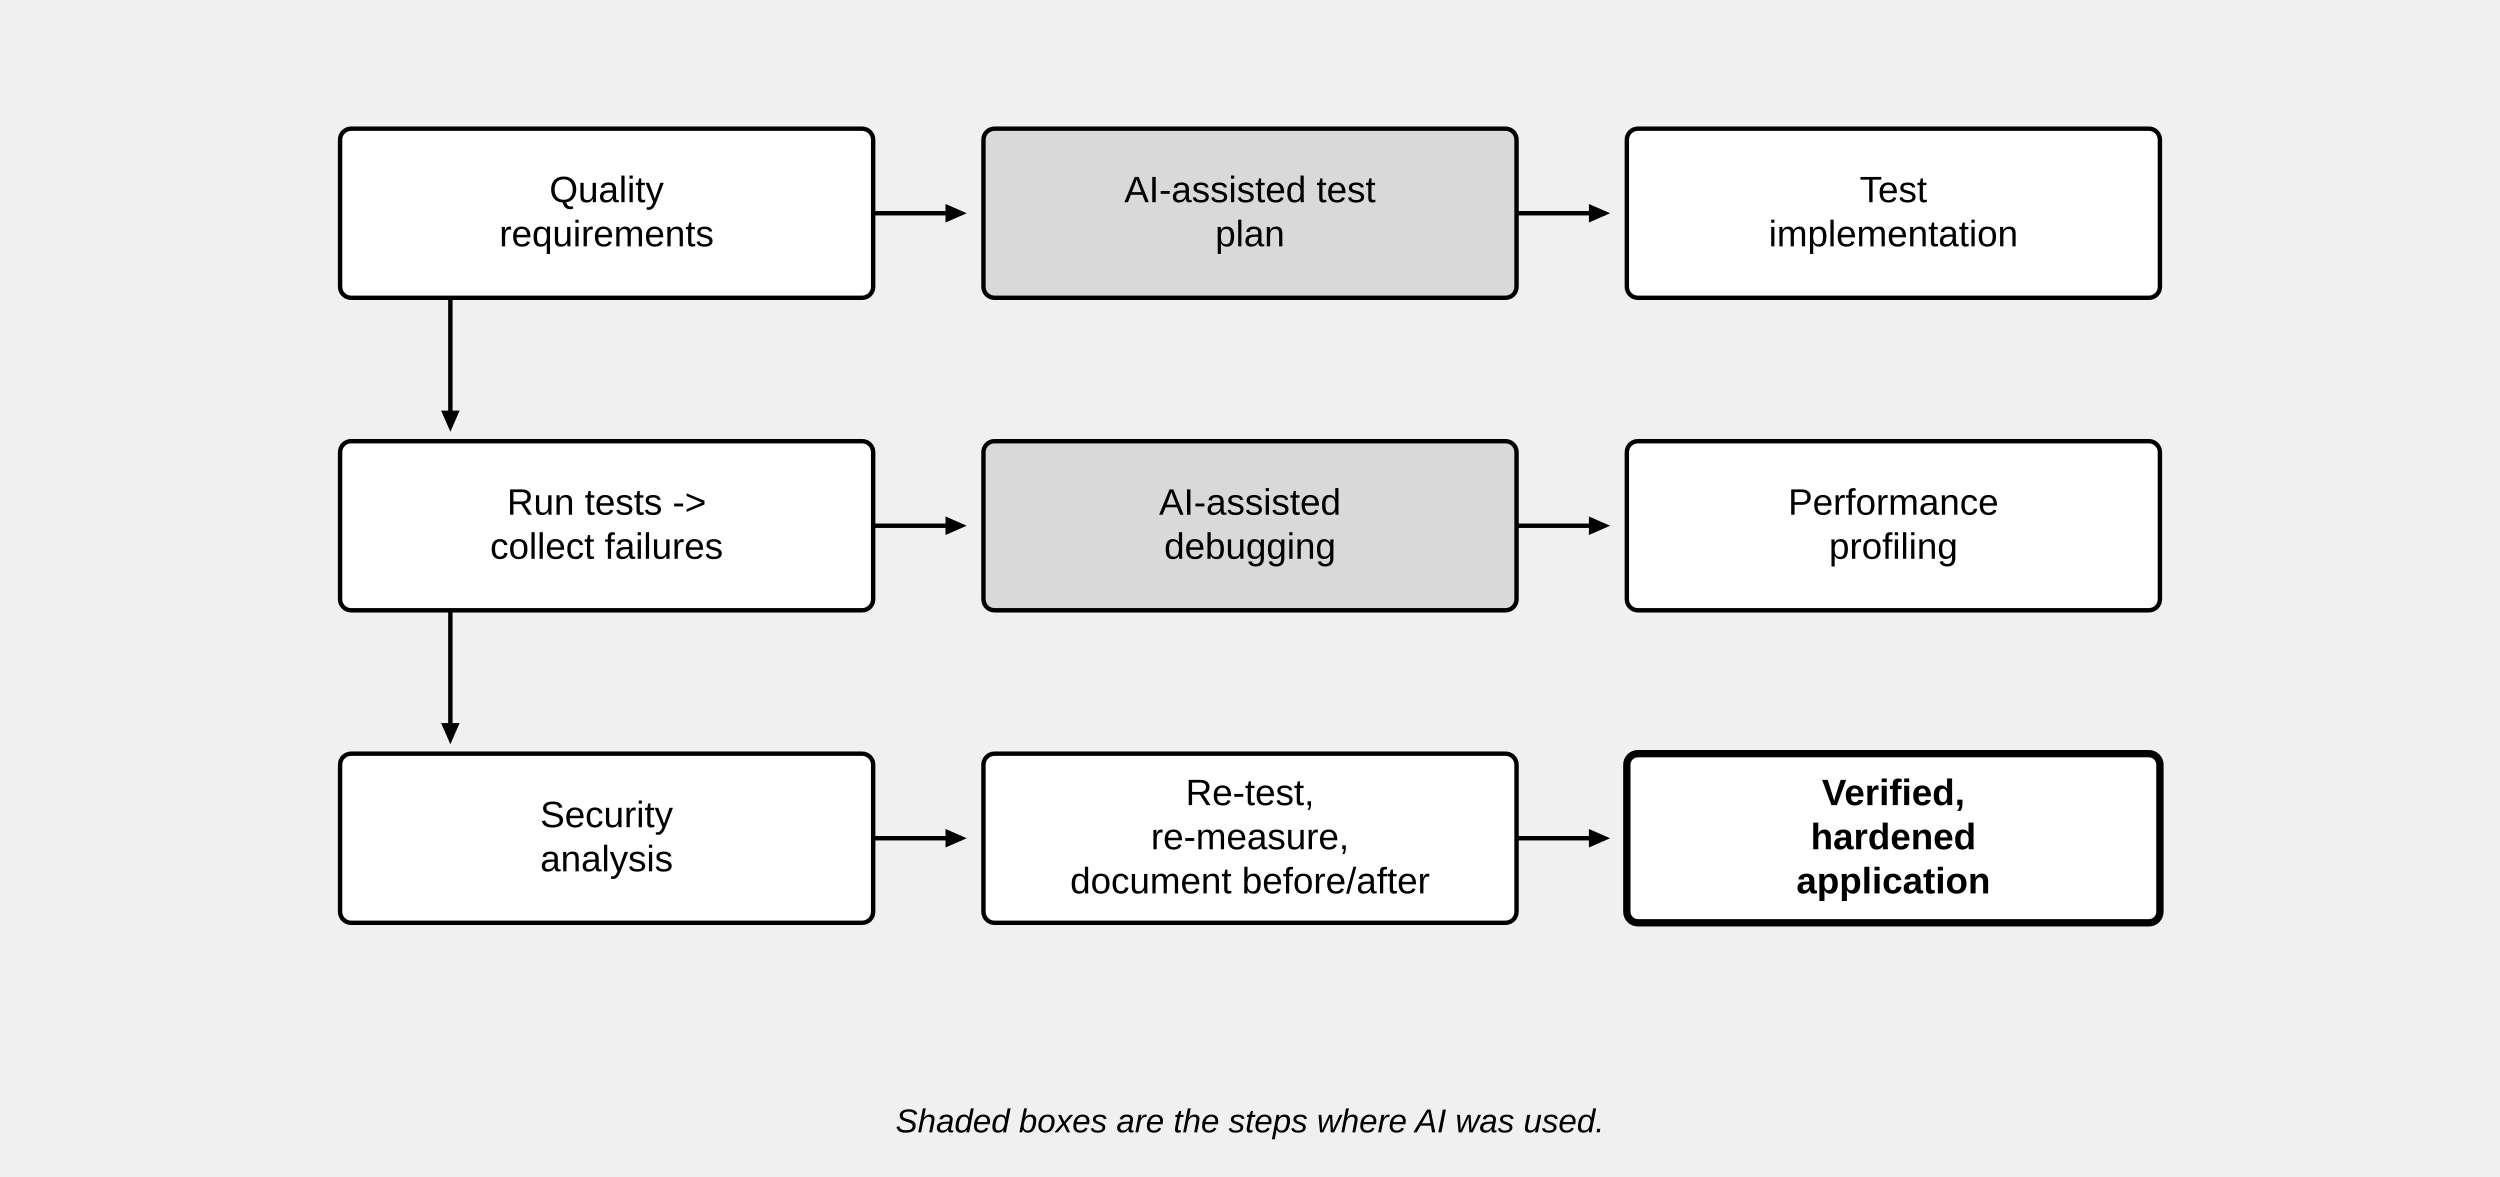
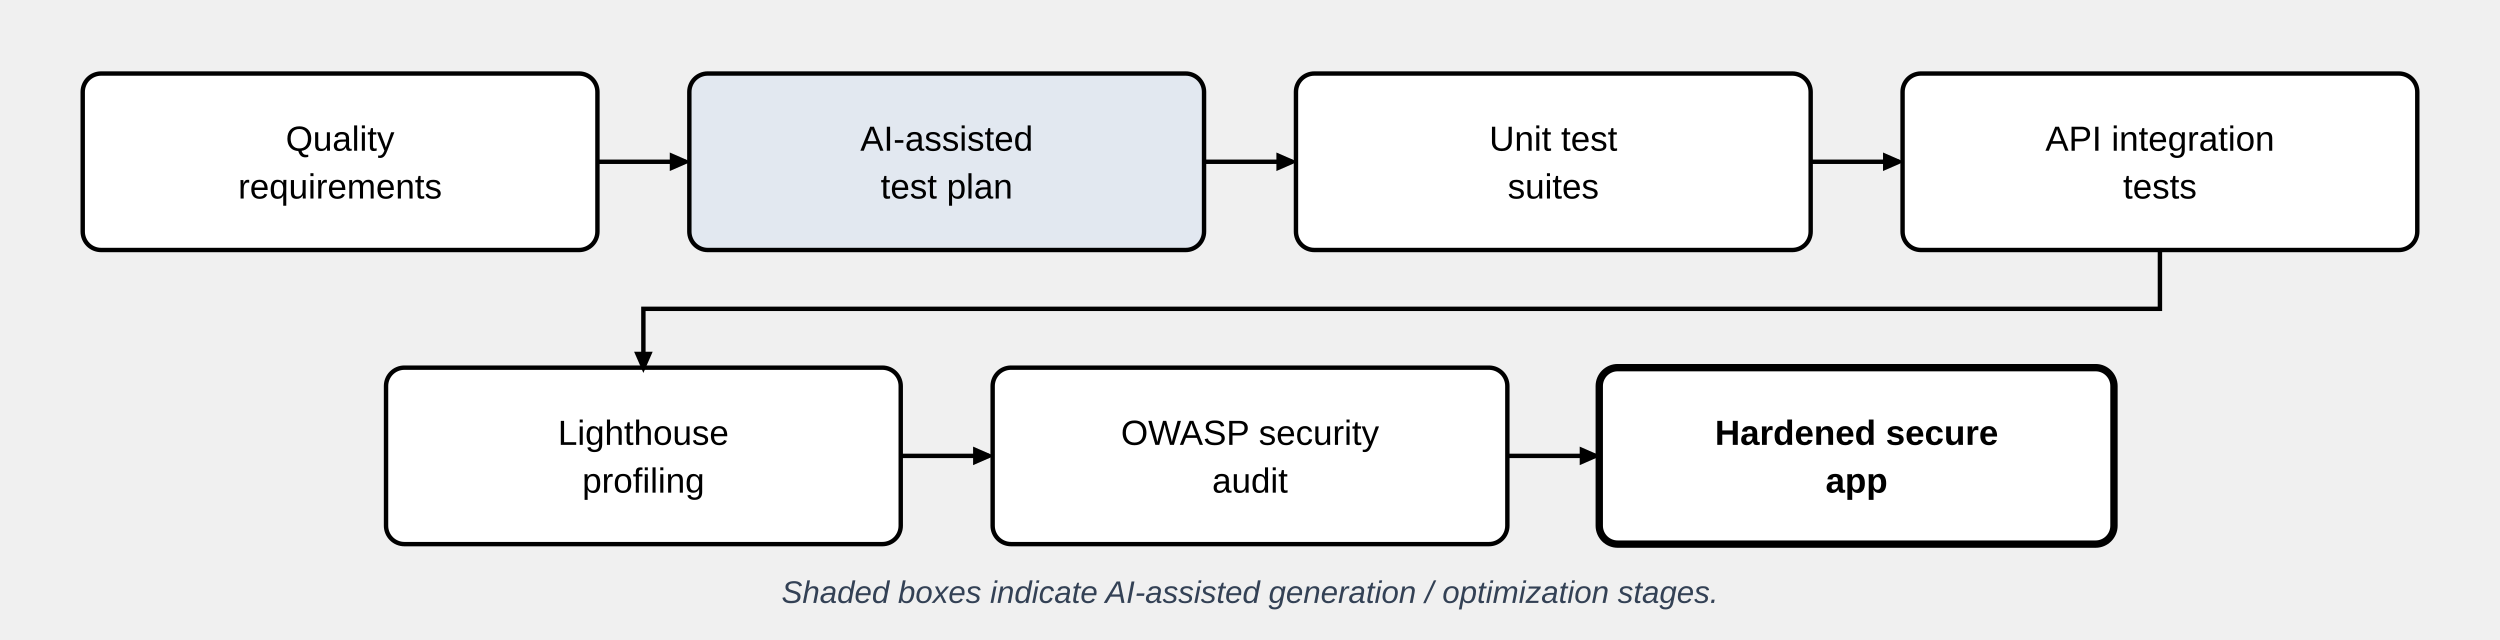
- <svg xmlns="http://www.w3.org/2000/svg" viewBox="0 0 680 320" width="100%" height="100%" style="background-color: #ffffff; font-family: Calibri, -apple-system, BlinkMacSystemFont, Arial, sans-serif;">
+ <svg xmlns="http://www.w3.org/2000/svg" viewBox="0 0 680 174" width="680" height="174" style="background-color: #ffffff; font-family: Calibri, -apple-system, BlinkMacSystemFont, Arial, sans-serif;">
  <defs>
    <marker id="arrow" viewBox="0 0 10 10" refX="6" refY="5" markerWidth="6" markerHeight="6" orient="auto-start-reverse">
      <path d="M 0 1.5 L 8 5 L 0 8.5 z" fill="#000000" />
    </marker>
  </defs>
  <g>
-     <rect x="92.5" y="35.0" width="145.0" height="46" rx="3" ry="3" fill="#FFFFFF" stroke="#000000" stroke-width="1.2" />
-     <text x="165.0" y="55.0" font-size="10" font-weight="normal" fill="#000000" text-anchor="middle">Quality</text>
-     <text x="165.0" y="67.0" font-size="10" font-weight="normal" fill="#000000" text-anchor="middle">requirements</text>
+     <rect x="22.5" y="20.0" width="140.0" height="48.0" rx="5" ry="5" fill="#FFFFFF" stroke="#000000" stroke-width="1.2" />
+     <text x="92.5" y="41.0" font-size="9.5" font-weight="normal" fill="#000000" text-anchor="middle">Quality</text>
+     <text x="92.5" y="54.0" font-size="9.5" font-weight="normal" fill="#000000" text-anchor="middle">requirements</text>
  </g>
-   <line x1="237.5" y1="58.0" x2="261.5" y2="58.0" stroke="#000000" stroke-width="1.2" marker-end="url(#arrow)" />
+   <line x1="162.5" y1="44.0" x2="186.5" y2="44.0" stroke="#000000" stroke-width="1.2" marker-end="url(#arrow)" />
  <g>
-     <rect x="267.5" y="35.0" width="145.0" height="46" rx="3" ry="3" fill="#D9D9D9" stroke="#000000" stroke-width="1.2" />
-     <text x="340.0" y="55.0" font-size="10" font-weight="normal" fill="#000000" text-anchor="middle">AI-assisted test</text>
-     <text x="340.0" y="67.0" font-size="10" font-weight="normal" fill="#000000" text-anchor="middle">plan</text>
+     <rect x="187.5" y="20.0" width="140.0" height="48.0" rx="5" ry="5" fill="#E2E8F0" stroke="#000000" stroke-width="1.2" />
+     <text x="257.5" y="41.0" font-size="9.5" font-weight="normal" fill="#000000" text-anchor="middle">AI-assisted</text>
+     <text x="257.5" y="54.0" font-size="9.5" font-weight="normal" fill="#000000" text-anchor="middle">test plan</text>
  </g>
-   <line x1="412.5" y1="58.0" x2="436.5" y2="58.0" stroke="#000000" stroke-width="1.2" marker-end="url(#arrow)" />
+   <line x1="327.5" y1="44.0" x2="351.5" y2="44.0" stroke="#000000" stroke-width="1.2" marker-end="url(#arrow)" />
  <g>
-     <rect x="442.5" y="35.0" width="145.0" height="46" rx="3" ry="3" fill="#FFFFFF" stroke="#000000" stroke-width="1.2" />
-     <text x="515.0" y="55.0" font-size="10" font-weight="normal" fill="#000000" text-anchor="middle">Test</text>
-     <text x="515.0" y="67.0" font-size="10" font-weight="normal" fill="#000000" text-anchor="middle">implementation</text>
+     <rect x="352.5" y="20.0" width="140.0" height="48.0" rx="5" ry="5" fill="#FFFFFF" stroke="#000000" stroke-width="1.2" />
+     <text x="422.5" y="41.0" font-size="9.5" font-weight="normal" fill="#000000" text-anchor="middle">Unit test</text>
+     <text x="422.5" y="54.0" font-size="9.5" font-weight="normal" fill="#000000" text-anchor="middle">suites</text>
  </g>
-   <line x1="122.5" y1="81.0" x2="122.5" y2="116.0" stroke="#000000" stroke-width="1.2" marker-end="url(#arrow)" />
+   <line x1="492.5" y1="44.0" x2="516.5" y2="44.0" stroke="#000000" stroke-width="1.2" marker-end="url(#arrow)" />
  <g>
-     <rect x="92.5" y="120.0" width="145.0" height="46" rx="3" ry="3" fill="#FFFFFF" stroke="#000000" stroke-width="1.2" />
-     <text x="165.0" y="140.0" font-size="10" font-weight="normal" fill="#000000" text-anchor="middle">Run tests -&gt;</text>
-     <text x="165.0" y="152.0" font-size="10" font-weight="normal" fill="#000000" text-anchor="middle">collect failures</text>
+     <rect x="517.5" y="20.0" width="140.0" height="48.0" rx="5" ry="5" fill="#FFFFFF" stroke="#000000" stroke-width="1.2" />
+     <text x="587.5" y="41.0" font-size="9.5" font-weight="normal" fill="#000000" text-anchor="middle">API integration</text>
+     <text x="587.5" y="54.0" font-size="9.5" font-weight="normal" fill="#000000" text-anchor="middle">tests</text>
  </g>
-   <line x1="237.5" y1="143.0" x2="261.5" y2="143.0" stroke="#000000" stroke-width="1.2" marker-end="url(#arrow)" />
  <g>
-     <rect x="267.5" y="120.0" width="145.0" height="46" rx="3" ry="3" fill="#D9D9D9" stroke="#000000" stroke-width="1.2" />
-     <text x="340.0" y="140.0" font-size="10" font-weight="normal" fill="#000000" text-anchor="middle">AI-assisted</text>
-     <text x="340.0" y="152.0" font-size="10" font-weight="normal" fill="#000000" text-anchor="middle">debugging</text>
+     <rect x="105.0" y="100.0" width="140.0" height="48.0" rx="5" ry="5" fill="#FFFFFF" stroke="#000000" stroke-width="1.2" />
+     <text x="175.0" y="121.0" font-size="9.5" font-weight="normal" fill="#000000" text-anchor="middle">Lighthouse</text>
+     <text x="175.0" y="134.0" font-size="9.5" font-weight="normal" fill="#000000" text-anchor="middle">profiling</text>
  </g>
-   <line x1="412.5" y1="143.0" x2="436.5" y2="143.0" stroke="#000000" stroke-width="1.2" marker-end="url(#arrow)" />
+   <line x1="245.0" y1="124.0" x2="269.0" y2="124.0" stroke="#000000" stroke-width="1.2" marker-end="url(#arrow)" />
  <g>
-     <rect x="442.5" y="120.0" width="145.0" height="46" rx="3" ry="3" fill="#FFFFFF" stroke="#000000" stroke-width="1.2" />
-     <text x="515.0" y="140.0" font-size="10" font-weight="normal" fill="#000000" text-anchor="middle">Performance</text>
-     <text x="515.0" y="152.0" font-size="10" font-weight="normal" fill="#000000" text-anchor="middle">profiling</text>
+     <rect x="270.0" y="100.0" width="140.0" height="48.0" rx="5" ry="5" fill="#FFFFFF" stroke="#000000" stroke-width="1.2" />
+     <text x="340.0" y="121.0" font-size="9.5" font-weight="normal" fill="#000000" text-anchor="middle">OWASP security</text>
+     <text x="340.0" y="134.0" font-size="9.5" font-weight="normal" fill="#000000" text-anchor="middle">audit</text>
  </g>
-   <line x1="122.5" y1="166.0" x2="122.5" y2="201.0" stroke="#000000" stroke-width="1.2" marker-end="url(#arrow)" />
+   <line x1="410.0" y1="124.0" x2="434.0" y2="124.0" stroke="#000000" stroke-width="1.2" marker-end="url(#arrow)" />
  <g>
-     <rect x="92.5" y="205.0" width="145.0" height="46" rx="3" ry="3" fill="#FFFFFF" stroke="#000000" stroke-width="1.2" />
-     <text x="165.0" y="225.0" font-size="10" font-weight="normal" fill="#000000" text-anchor="middle">Security</text>
-     <text x="165.0" y="237.0" font-size="10" font-weight="normal" fill="#000000" text-anchor="middle">analysis</text>
+     <rect x="435.0" y="100.0" width="140.0" height="48.0" rx="5" ry="5" fill="#FFFFFF" stroke="#000000" stroke-width="2" />
+     <text x="505.0" y="121.0" font-size="9.5" font-weight="bold" fill="#000000" text-anchor="middle">Hardened secure</text>
+     <text x="505.0" y="134.0" font-size="9.5" font-weight="bold" fill="#000000" text-anchor="middle">app</text>
  </g>
-   <line x1="237.5" y1="228.0" x2="261.5" y2="228.0" stroke="#000000" stroke-width="1.2" marker-end="url(#arrow)" />
-   <g>
-     <rect x="267.5" y="205.0" width="145.0" height="46" rx="3" ry="3" fill="#FFFFFF" stroke="#000000" stroke-width="1.2" />
-     <text x="340.0" y="219.0" font-size="10" font-weight="normal" fill="#000000" text-anchor="middle">Re-test,</text>
-     <text x="340.0" y="231.0" font-size="10" font-weight="normal" fill="#000000" text-anchor="middle">re-measure,</text>
-     <text x="340.0" y="243.0" font-size="10" font-weight="normal" fill="#000000" text-anchor="middle">document before/after</text>
-   </g>
-   <line x1="412.5" y1="228.0" x2="436.5" y2="228.0" stroke="#000000" stroke-width="1.2" marker-end="url(#arrow)" />
-   <g>
-     <rect x="442.5" y="205.0" width="145.0" height="46" rx="3" ry="3" fill="#FFFFFF" stroke="#000000" stroke-width="2" />
-     <text x="515.0" y="219.0" font-size="10" font-weight="bold" fill="#000000" text-anchor="middle">Verified,</text>
-     <text x="515.0" y="231.0" font-size="10" font-weight="bold" fill="#000000" text-anchor="middle">hardened</text>
-     <text x="515.0" y="243.0" font-size="10" font-weight="bold" fill="#000000" text-anchor="middle">application</text>
-   </g>
-   <text x="340.0" y="308.0" font-size="9" font-style="italic" fill="#000000" text-anchor="middle">Shaded boxes are the steps where AI was used.</text>
+   <path d="M 587.5 68.0 L 587.5 84.0 L 175.0 84.0 L 175.0 100.0" stroke="#000000" stroke-width="1.2" fill="none" marker-end="url(#arrow)" />
+   <text x="340.0" y="164.0" font-size="8.5" font-style="italic" fill="#334155" text-anchor="middle">Shaded boxes indicate AI-assisted generation / optimization stages.</text>
</svg>
